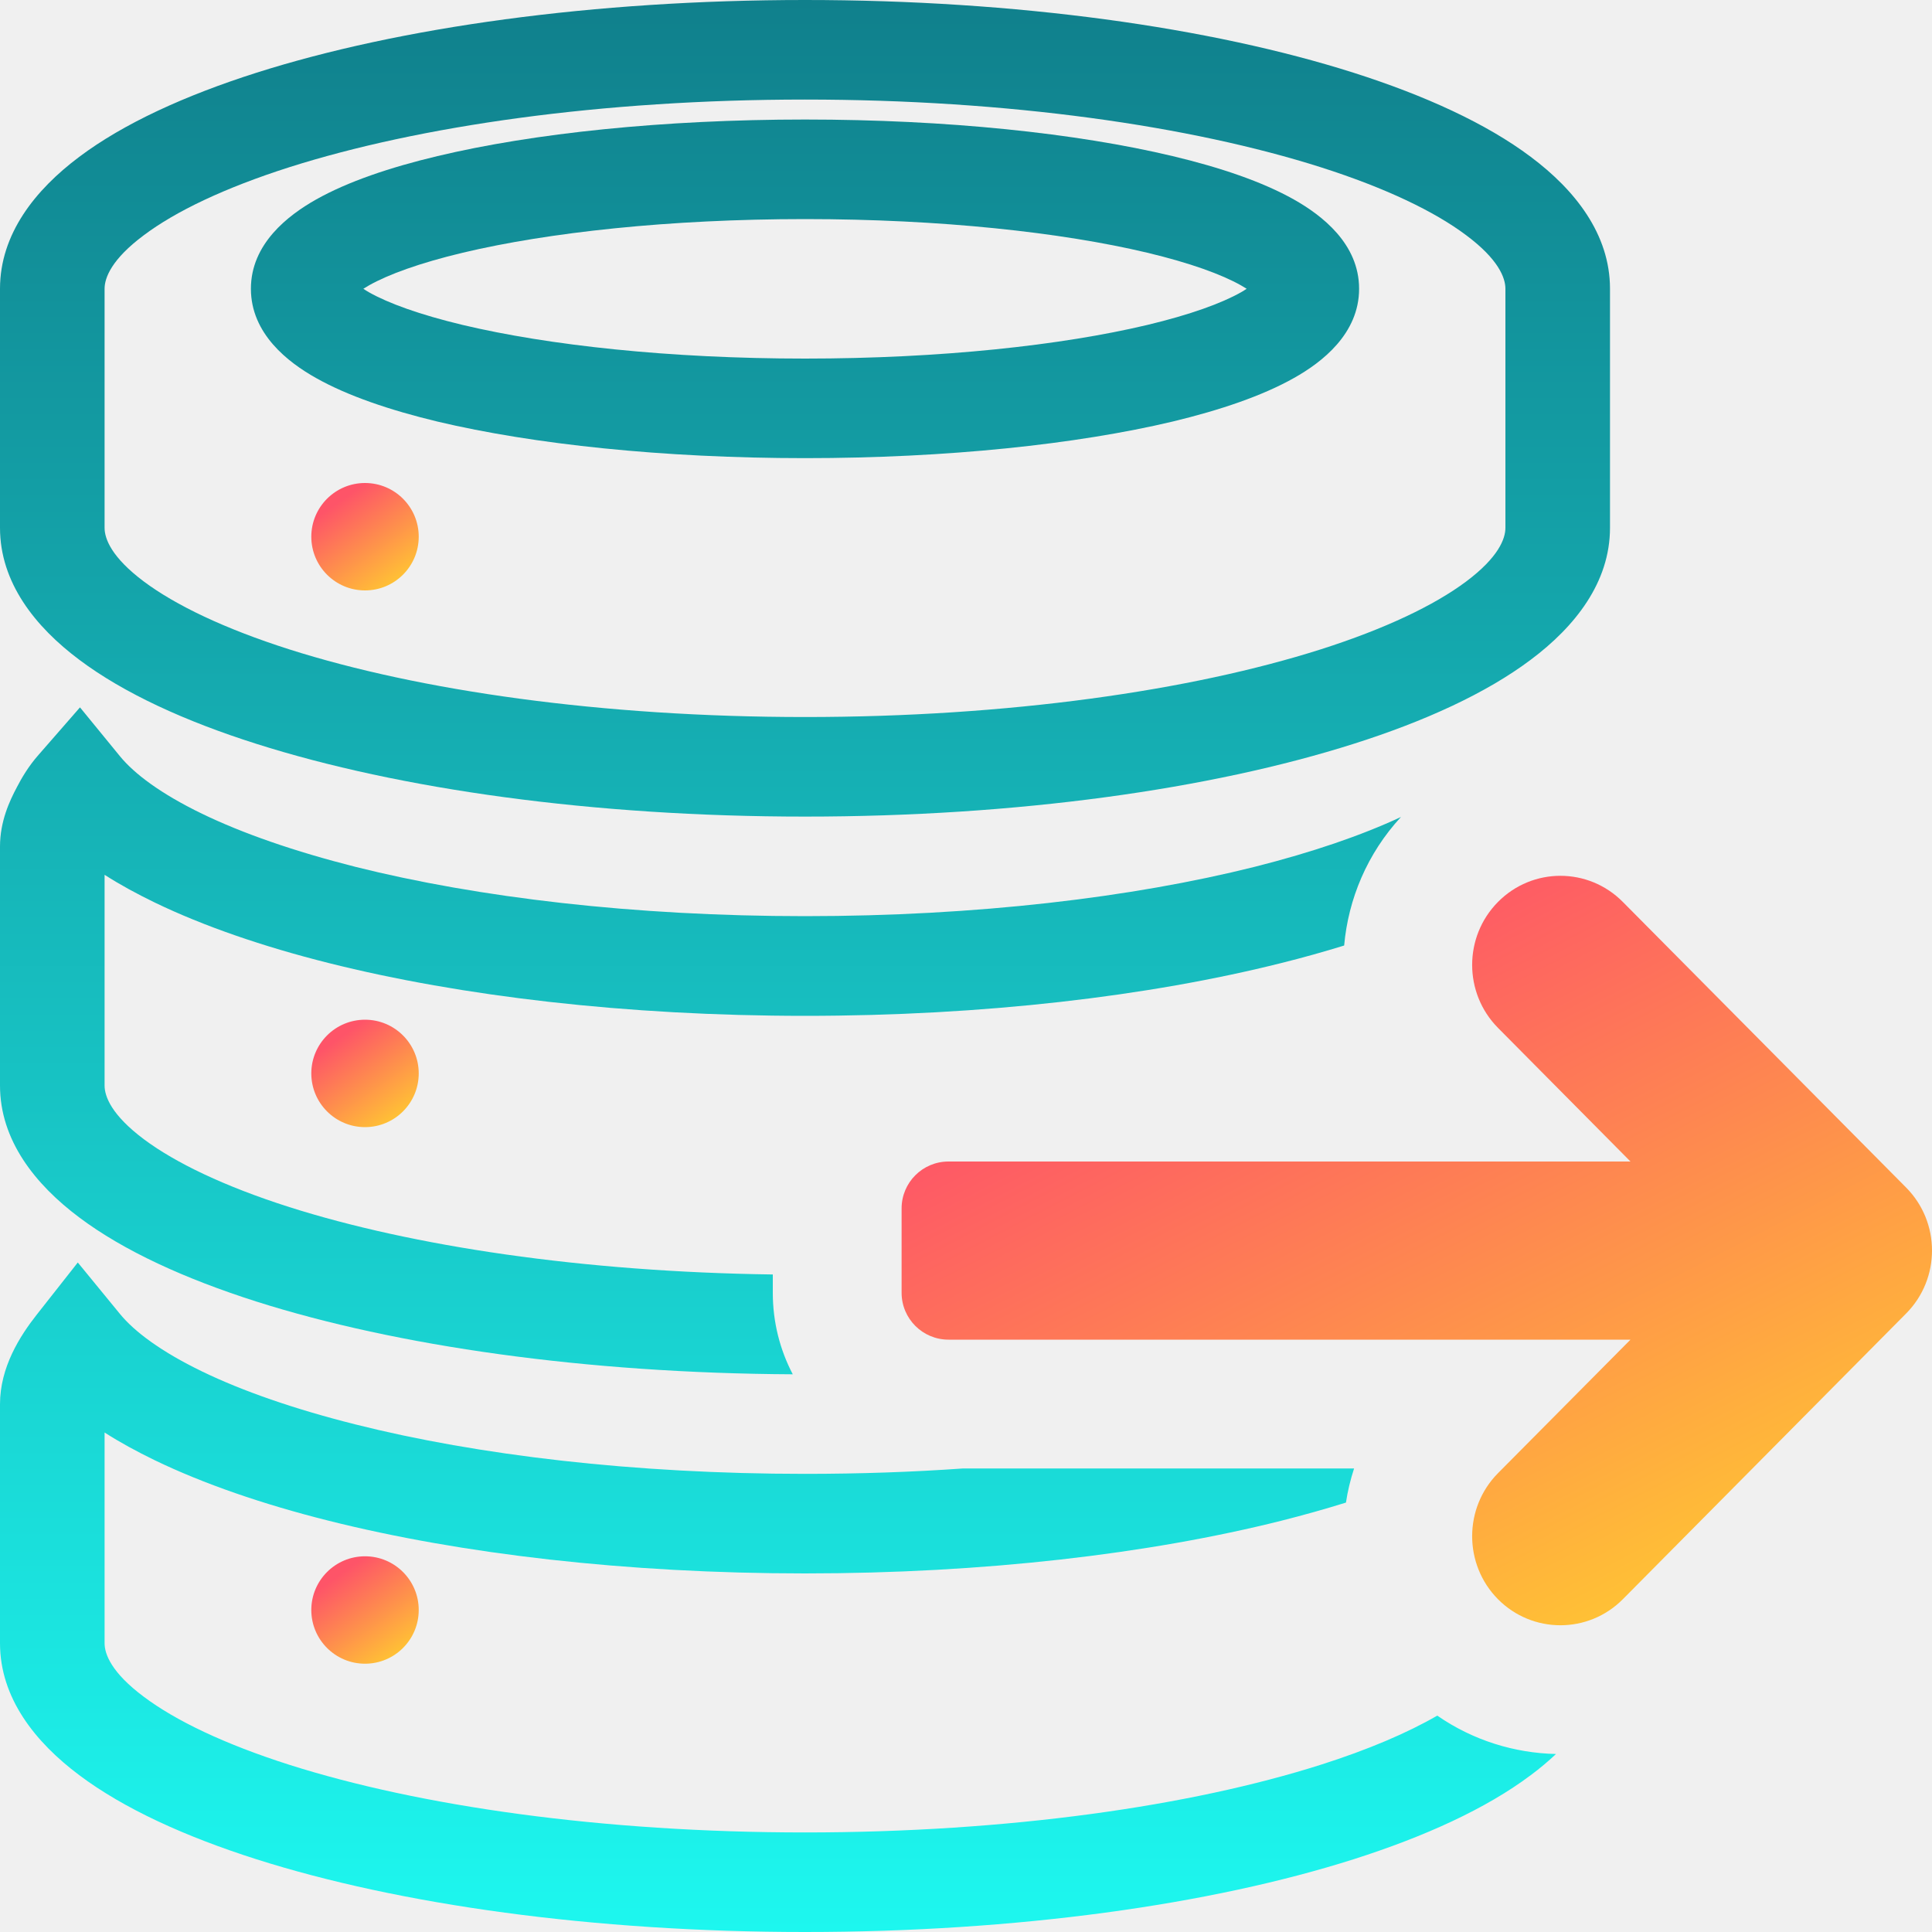
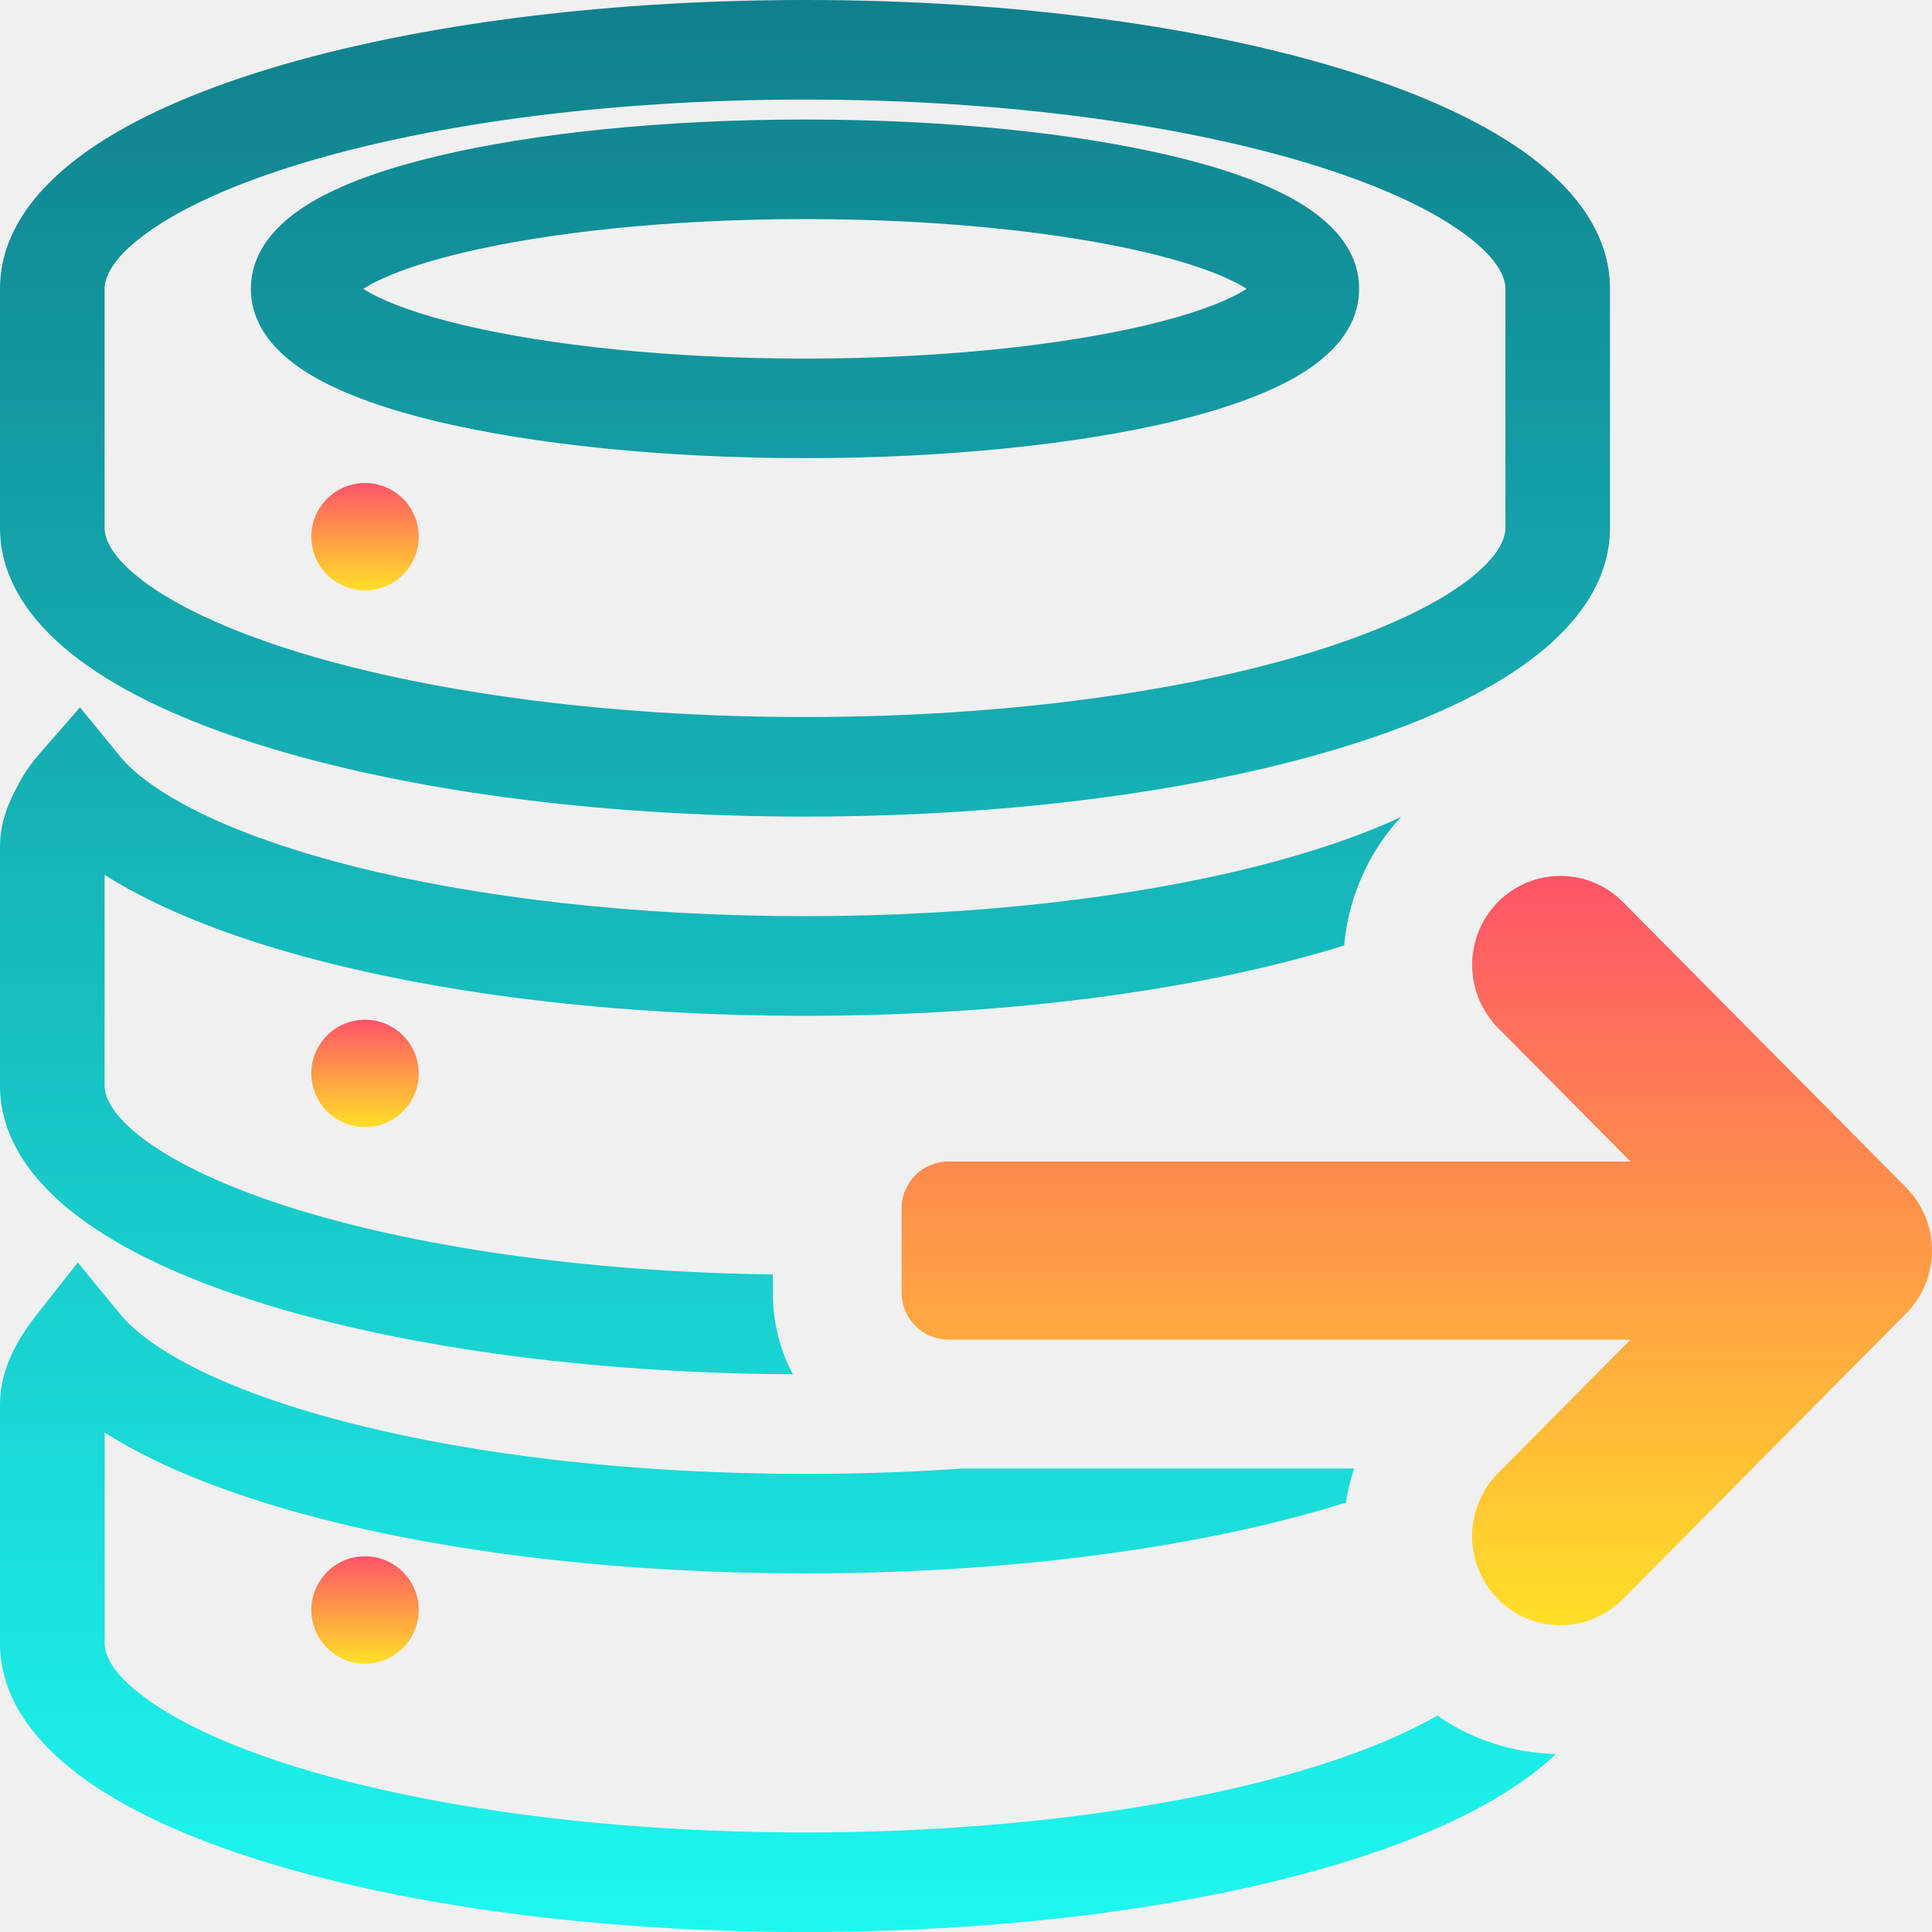
<svg xmlns="http://www.w3.org/2000/svg" width="15" height="15" viewBox="0 0 15 15" fill="none">
-   <g clip-path="url(#clip0_15032_54105)">
-     <path fill-rule="evenodd" clip-rule="evenodd" d="M6.25 0.928C5.15 0.928 4.142 1.034 3.396 1.212C3.026 1.3 2.699 1.411 2.454 1.549C2.236 1.672 1.948 1.893 1.948 2.242C1.948 2.591 2.236 2.813 2.454 2.935C2.699 3.073 3.026 3.184 3.396 3.273C4.142 3.45 5.15 3.557 6.25 3.557C7.35 3.557 8.358 3.45 9.104 3.273C9.474 3.184 9.801 3.073 10.046 2.935C10.264 2.813 10.552 2.591 10.552 2.242C10.552 1.893 10.264 1.672 10.046 1.549C9.801 1.411 9.474 1.3 9.104 1.212C8.358 1.034 7.35 0.928 6.25 0.928ZM2.746 2.302C2.746 2.302 2.746 2.302 2.747 2.3L2.746 2.302ZM2.866 2.215C2.849 2.225 2.834 2.234 2.821 2.242C2.834 2.251 2.849 2.26 2.866 2.27C3.015 2.354 3.258 2.443 3.593 2.523C4.258 2.681 5.197 2.784 6.25 2.784C7.303 2.784 8.242 2.681 8.907 2.523C9.242 2.443 9.485 2.354 9.634 2.27C9.651 2.26 9.666 2.251 9.679 2.242C9.666 2.234 9.651 2.225 9.634 2.215C9.485 2.131 9.242 2.042 8.907 1.962C8.242 1.804 7.303 1.701 6.25 1.701C5.197 1.701 4.258 1.804 3.593 1.962C3.258 2.042 3.015 2.131 2.866 2.215ZM9.754 2.302C9.754 2.302 9.754 2.303 9.754 2.302V2.302ZM9.753 2.184L9.754 2.182C9.754 2.182 9.754 2.183 9.753 2.184ZM2.747 2.184C2.746 2.183 2.746 2.182 2.746 2.182L2.747 2.184Z" fill="url(#paint0_linear_15032_54105)" />
-     <path fill-rule="evenodd" clip-rule="evenodd" d="M6.25 0C4.606 0 3.1 0.212 1.99 0.565C1.438 0.741 0.961 0.958 0.615 1.218C0.273 1.474 0 1.817 0 2.242V4.098C0 4.523 0.273 4.866 0.615 5.122C0.961 5.382 1.438 5.6 1.99 5.775C3.1 6.128 4.606 6.34 6.25 6.34C7.894 6.34 9.4 6.128 10.51 5.775C11.062 5.6 11.539 5.382 11.885 5.122C12.227 4.866 12.5 4.523 12.5 4.098V2.242C12.5 1.817 12.227 1.474 11.885 1.218C11.539 0.958 11.062 0.741 10.51 0.565C9.4 0.212 7.894 0 6.25 0ZM0.812 2.242C0.812 2.157 0.866 2.013 1.117 1.826C1.362 1.642 1.742 1.459 2.247 1.298C3.254 0.978 4.67 0.773 6.25 0.773C7.83 0.773 9.246 0.978 10.253 1.298C10.758 1.459 11.138 1.642 11.383 1.826C11.634 2.013 11.688 2.157 11.688 2.242V4.098C11.688 4.183 11.634 4.327 11.383 4.515C11.138 4.698 10.758 4.881 10.253 5.042C9.246 5.362 7.83 5.567 6.25 5.567C4.67 5.567 3.254 5.362 2.247 5.042C1.742 4.881 1.362 4.698 1.117 4.515C0.866 4.327 0.812 4.183 0.812 4.098V2.242Z" fill="url(#paint1_linear_15032_54105)" />
-     <path d="M0.931 5.871L0.621 5.492L0.299 5.861C0.221 5.949 0.166 6.044 0.131 6.112C0.075 6.217 0 6.377 0 6.572V8.428C0 8.853 0.273 9.196 0.615 9.452C0.961 9.712 1.438 9.929 1.99 10.105C3.079 10.451 4.548 10.662 6.155 10.67C6.056 10.481 6 10.266 6 10.037V9.895C4.521 9.875 3.201 9.675 2.247 9.372C1.742 9.211 1.362 9.028 1.117 8.845C0.866 8.657 0.812 8.513 0.812 8.428V6.792C0.932 6.869 1.063 6.94 1.201 7.007C1.58 7.19 2.038 7.348 2.552 7.477C3.58 7.735 4.863 7.887 6.25 7.887C7.637 7.887 8.92 7.735 9.948 7.477C10.117 7.435 10.28 7.389 10.436 7.341C10.468 6.98 10.615 6.627 10.877 6.343C10.571 6.486 10.189 6.617 9.741 6.73C8.791 6.968 7.58 7.113 6.25 7.113C4.92 7.113 3.709 6.968 2.759 6.73C2.285 6.61 1.883 6.47 1.569 6.318C1.249 6.163 1.043 6.008 0.931 5.871Z" fill="url(#paint2_linear_15032_54105)" />
-     <path d="M7.478 11.401C7.084 11.429 6.673 11.443 6.25 11.443C4.92 11.443 3.709 11.298 2.759 11.059C2.285 10.94 1.883 10.8 1.569 10.648C1.249 10.493 1.043 10.338 0.931 10.201L0.604 9.802L0.286 10.206C0.155 10.372 0 10.615 0 10.902V12.758C0 13.183 0.273 13.526 0.615 13.782C0.961 14.042 1.438 14.259 1.99 14.435C3.1 14.788 4.606 15 6.25 15C7.894 15 9.4 14.788 10.51 14.435C11.062 14.259 11.539 14.042 11.885 13.782C11.954 13.731 12.019 13.676 12.081 13.618C11.758 13.611 11.436 13.512 11.159 13.32C10.927 13.454 10.624 13.584 10.253 13.702C9.246 14.022 7.83 14.227 6.25 14.227C4.67 14.227 3.254 14.022 2.247 13.702C1.742 13.541 1.362 13.358 1.117 13.174C0.866 12.987 0.812 12.843 0.812 12.758V11.122C0.932 11.199 1.063 11.27 1.201 11.337C1.58 11.52 2.038 11.678 2.552 11.807C3.58 12.065 4.863 12.216 6.25 12.216C7.637 12.216 8.92 12.065 9.948 11.807C10.122 11.763 10.289 11.716 10.45 11.666C10.463 11.577 10.485 11.488 10.513 11.401L7.478 11.401Z" fill="url(#paint3_linear_15032_54105)" />
-     <circle cx="2.834" cy="4.167" r="0.417" fill="url(#paint4_linear_15032_54105)" />
-     <circle cx="2.834" cy="8.334" r="0.417" fill="url(#paint5_linear_15032_54105)" />
-     <circle cx="2.834" cy="12.5" r="0.417" fill="url(#paint6_linear_15032_54105)" />
-     <path fill-rule="evenodd" clip-rule="evenodd" d="M12.6 7.003L14.799 9.22C15.067 9.49 15.067 9.928 14.799 10.198L12.6 12.416C12.332 12.686 11.898 12.686 11.63 12.416C11.363 12.146 11.363 11.708 11.63 11.438L12.659 10.401L7.364 10.401C7.163 10.401 7 10.238 7 10.037V9.382C7 9.181 7.163 9.018 7.364 9.018L12.659 9.018L11.63 7.98C11.363 7.71 11.363 7.273 11.63 7.003C11.898 6.732 12.332 6.732 12.6 7.003Z" fill="url(#paint7_linear_15032_54105)" />
+   <g clip-path="url(#clip0_177_30056)">
+     <path fill-rule="evenodd" clip-rule="evenodd" d="M6.25 0.928C5.15 0.928 4.142 1.034 3.396 1.212C3.026 1.3 2.699 1.411 2.454 1.549C2.236 1.672 1.948 1.893 1.948 2.242C1.948 2.591 2.236 2.813 2.454 2.935C2.699 3.073 3.026 3.184 3.396 3.273C4.142 3.45 5.15 3.557 6.25 3.557C7.35 3.557 8.358 3.45 9.104 3.273C9.474 3.184 9.801 3.073 10.046 2.935C10.264 2.813 10.552 2.591 10.552 2.242C10.552 1.893 10.264 1.672 10.046 1.549C9.801 1.411 9.474 1.3 9.104 1.212C8.358 1.034 7.35 0.928 6.25 0.928ZM2.746 2.302C2.746 2.302 2.746 2.302 2.747 2.3L2.746 2.302ZM2.866 2.215C2.849 2.225 2.834 2.234 2.821 2.242C2.834 2.251 2.849 2.26 2.866 2.27C3.015 2.354 3.258 2.443 3.593 2.523C4.258 2.681 5.197 2.784 6.25 2.784C7.303 2.784 8.242 2.681 8.907 2.523C9.242 2.443 9.485 2.354 9.634 2.27C9.651 2.26 9.666 2.251 9.679 2.242C9.666 2.234 9.651 2.225 9.634 2.215C9.485 2.131 9.242 2.042 8.907 1.962C8.242 1.804 7.303 1.701 6.25 1.701C5.197 1.701 4.258 1.804 3.593 1.962C3.258 2.042 3.015 2.131 2.866 2.215ZM9.754 2.302C9.754 2.302 9.754 2.303 9.754 2.302V2.302ZM9.753 2.184L9.754 2.182C9.754 2.182 9.754 2.183 9.753 2.184ZM2.747 2.184C2.746 2.183 2.746 2.182 2.746 2.182L2.747 2.184Z" fill="url(#paint0_linear_177_30056)" />
+     <path fill-rule="evenodd" clip-rule="evenodd" d="M6.25 0C4.606 0 3.1 0.212 1.99 0.565C1.438 0.741 0.961 0.958 0.615 1.218C0.273 1.474 0 1.817 0 2.242V4.098C0 4.523 0.273 4.866 0.615 5.122C0.961 5.382 1.438 5.6 1.99 5.775C3.1 6.128 4.606 6.34 6.25 6.34C7.894 6.34 9.4 6.128 10.51 5.775C11.062 5.6 11.539 5.382 11.885 5.122C12.227 4.866 12.5 4.523 12.5 4.098V2.242C12.5 1.817 12.227 1.474 11.885 1.218C11.539 0.958 11.062 0.741 10.51 0.565C9.4 0.212 7.894 0 6.25 0ZM0.812 2.242C0.812 2.157 0.866 2.013 1.117 1.826C1.362 1.642 1.742 1.459 2.247 1.298C3.254 0.978 4.67 0.773 6.25 0.773C7.83 0.773 9.246 0.978 10.253 1.298C10.758 1.459 11.138 1.642 11.383 1.826C11.634 2.013 11.688 2.157 11.688 2.242V4.098C11.688 4.183 11.634 4.327 11.383 4.515C11.138 4.698 10.758 4.881 10.253 5.042C9.246 5.362 7.83 5.567 6.25 5.567C4.67 5.567 3.254 5.362 2.247 5.042C1.742 4.881 1.362 4.698 1.117 4.515C0.866 4.327 0.812 4.183 0.812 4.098V2.242Z" fill="url(#paint1_linear_177_30056)" />
+     <path d="M0.931 5.871L0.621 5.492L0.299 5.861C0.221 5.949 0.166 6.044 0.131 6.112C0.075 6.217 0 6.377 0 6.572V8.428C0 8.853 0.273 9.196 0.615 9.452C0.961 9.712 1.438 9.929 1.99 10.105C3.079 10.451 4.548 10.662 6.155 10.67C6.056 10.481 6 10.266 6 10.037V9.895C4.521 9.875 3.201 9.675 2.247 9.372C1.742 9.211 1.362 9.028 1.117 8.845C0.866 8.657 0.812 8.513 0.812 8.428V6.792C0.932 6.869 1.063 6.94 1.201 7.007C1.58 7.19 2.038 7.348 2.552 7.477C3.58 7.735 4.863 7.887 6.25 7.887C7.637 7.887 8.92 7.735 9.948 7.477C10.117 7.435 10.28 7.389 10.436 7.341C10.468 6.98 10.615 6.627 10.877 6.343C10.571 6.486 10.189 6.617 9.741 6.73C8.791 6.968 7.58 7.113 6.25 7.113C4.92 7.113 3.709 6.968 2.759 6.73C2.285 6.61 1.883 6.47 1.569 6.318C1.249 6.163 1.043 6.008 0.931 5.871Z" fill="url(#paint2_linear_177_30056)" />
+     <path d="M7.478 11.401C7.084 11.429 6.673 11.443 6.25 11.443C4.92 11.443 3.709 11.298 2.759 11.059C2.285 10.94 1.883 10.8 1.569 10.648C1.249 10.493 1.043 10.338 0.931 10.201L0.604 9.802L0.286 10.206C0.155 10.372 0 10.615 0 10.902V12.758C0 13.183 0.273 13.526 0.615 13.782C0.961 14.042 1.438 14.259 1.99 14.435C3.1 14.788 4.606 15 6.25 15C7.894 15 9.4 14.788 10.51 14.435C11.062 14.259 11.539 14.042 11.885 13.782C11.954 13.731 12.019 13.676 12.081 13.618C11.758 13.611 11.436 13.512 11.159 13.32C10.927 13.454 10.624 13.584 10.253 13.702C9.246 14.022 7.83 14.227 6.25 14.227C4.67 14.227 3.254 14.022 2.247 13.702C1.742 13.541 1.362 13.358 1.117 13.174C0.866 12.987 0.812 12.843 0.812 12.758V11.122C0.932 11.199 1.063 11.27 1.201 11.337C1.58 11.52 2.038 11.678 2.552 11.807C3.58 12.065 4.863 12.216 6.25 12.216C7.637 12.216 8.92 12.065 9.948 11.807C10.122 11.763 10.289 11.716 10.45 11.666C10.463 11.577 10.485 11.488 10.513 11.401L7.478 11.401Z" fill="url(#paint3_linear_177_30056)" />
+     <circle cx="2.834" cy="4.167" r="0.417" fill="url(#paint4_linear_177_30056)" />
+     <circle cx="2.834" cy="8.334" r="0.417" fill="url(#paint5_linear_177_30056)" />
+     <circle cx="2.834" cy="12.5" r="0.417" fill="url(#paint6_linear_177_30056)" />
+     <path fill-rule="evenodd" clip-rule="evenodd" d="M12.6 7.003L14.799 9.22C15.067 9.491 15.067 9.928 14.799 10.198L12.6 12.416C12.332 12.686 11.898 12.686 11.63 12.416C11.363 12.146 11.363 11.708 11.63 11.438L12.659 10.401L7.364 10.401C7.163 10.401 7 10.238 7 10.037V9.382C7 9.181 7.163 9.018 7.364 9.018L12.659 9.018L11.63 7.98C11.363 7.71 11.363 7.273 11.63 7.003C11.898 6.733 12.332 6.733 12.6 7.003Z" fill="url(#paint7_linear_177_30056)" />
  </g>
  <defs>
-     <linearGradient id="paint0_linear_15032_54105" x1="6.25" y1="0" x2="6.25" y2="15" gradientUnits="userSpaceOnUse">
+     <linearGradient id="paint0_linear_177_30056" x1="6.25" y1="0" x2="6.25" y2="15" gradientUnits="userSpaceOnUse">
      <stop stop-color="#10808C" />
      <stop offset="1" stop-color="#1DF7EF" />
    </linearGradient>
-     <linearGradient id="paint1_linear_15032_54105" x1="6.25" y1="0" x2="6.25" y2="15" gradientUnits="userSpaceOnUse">
+     <linearGradient id="paint1_linear_177_30056" x1="6.25" y1="0" x2="6.25" y2="15" gradientUnits="userSpaceOnUse">
      <stop stop-color="#10808C" />
      <stop offset="1" stop-color="#1DF7EF" />
    </linearGradient>
-     <linearGradient id="paint2_linear_15032_54105" x1="6.25" y1="0" x2="6.25" y2="15" gradientUnits="userSpaceOnUse">
+     <linearGradient id="paint2_linear_177_30056" x1="6.25" y1="0" x2="6.25" y2="15" gradientUnits="userSpaceOnUse">
      <stop stop-color="#10808C" />
      <stop offset="1" stop-color="#1DF7EF" />
    </linearGradient>
-     <linearGradient id="paint3_linear_15032_54105" x1="6.25" y1="0" x2="6.25" y2="15" gradientUnits="userSpaceOnUse">
+     <linearGradient id="paint3_linear_177_30056" x1="6.25" y1="0" x2="6.25" y2="15" gradientUnits="userSpaceOnUse">
      <stop stop-color="#10808C" />
      <stop offset="1" stop-color="#1DF7EF" />
    </linearGradient>
-     <linearGradient id="paint4_linear_15032_54105" x1="2.834" y1="3.75" x2="3.395" y2="4.54" gradientUnits="userSpaceOnUse">
+     <linearGradient id="paint4_linear_177_30056" x1="2.834" y1="3.75" x2="2.834" y2="4.583" gradientUnits="userSpaceOnUse">
      <stop stop-color="#FE5468" />
      <stop offset="1" stop-color="#FFDF27" />
    </linearGradient>
-     <linearGradient id="paint5_linear_15032_54105" x1="2.834" y1="7.917" x2="3.395" y2="8.707" gradientUnits="userSpaceOnUse">
+     <linearGradient id="paint5_linear_177_30056" x1="2.834" y1="7.917" x2="2.834" y2="8.75" gradientUnits="userSpaceOnUse">
      <stop stop-color="#FE5468" />
      <stop offset="1" stop-color="#FFDF27" />
    </linearGradient>
-     <linearGradient id="paint6_linear_15032_54105" x1="2.834" y1="12.083" x2="3.395" y2="12.873" gradientUnits="userSpaceOnUse">
+     <linearGradient id="paint6_linear_177_30056" x1="2.834" y1="12.083" x2="2.834" y2="12.916" gradientUnits="userSpaceOnUse">
      <stop stop-color="#FE5468" />
      <stop offset="1" stop-color="#FFDF27" />
    </linearGradient>
-     <linearGradient id="paint7_linear_15032_54105" x1="11" y1="6.8" x2="14.389" y2="13.351" gradientUnits="userSpaceOnUse">
+     <linearGradient id="paint7_linear_177_30056" x1="11" y1="6.8" x2="11" y2="12.618" gradientUnits="userSpaceOnUse">
      <stop stop-color="#FE5468" />
      <stop offset="1" stop-color="#FFDF27" />
    </linearGradient>
-     <clipPath id="clip0_15032_54105">
+     <clipPath id="clip0_177_30056">
      <rect width="15" height="15" fill="white" />
    </clipPath>
  </defs>
</svg>
